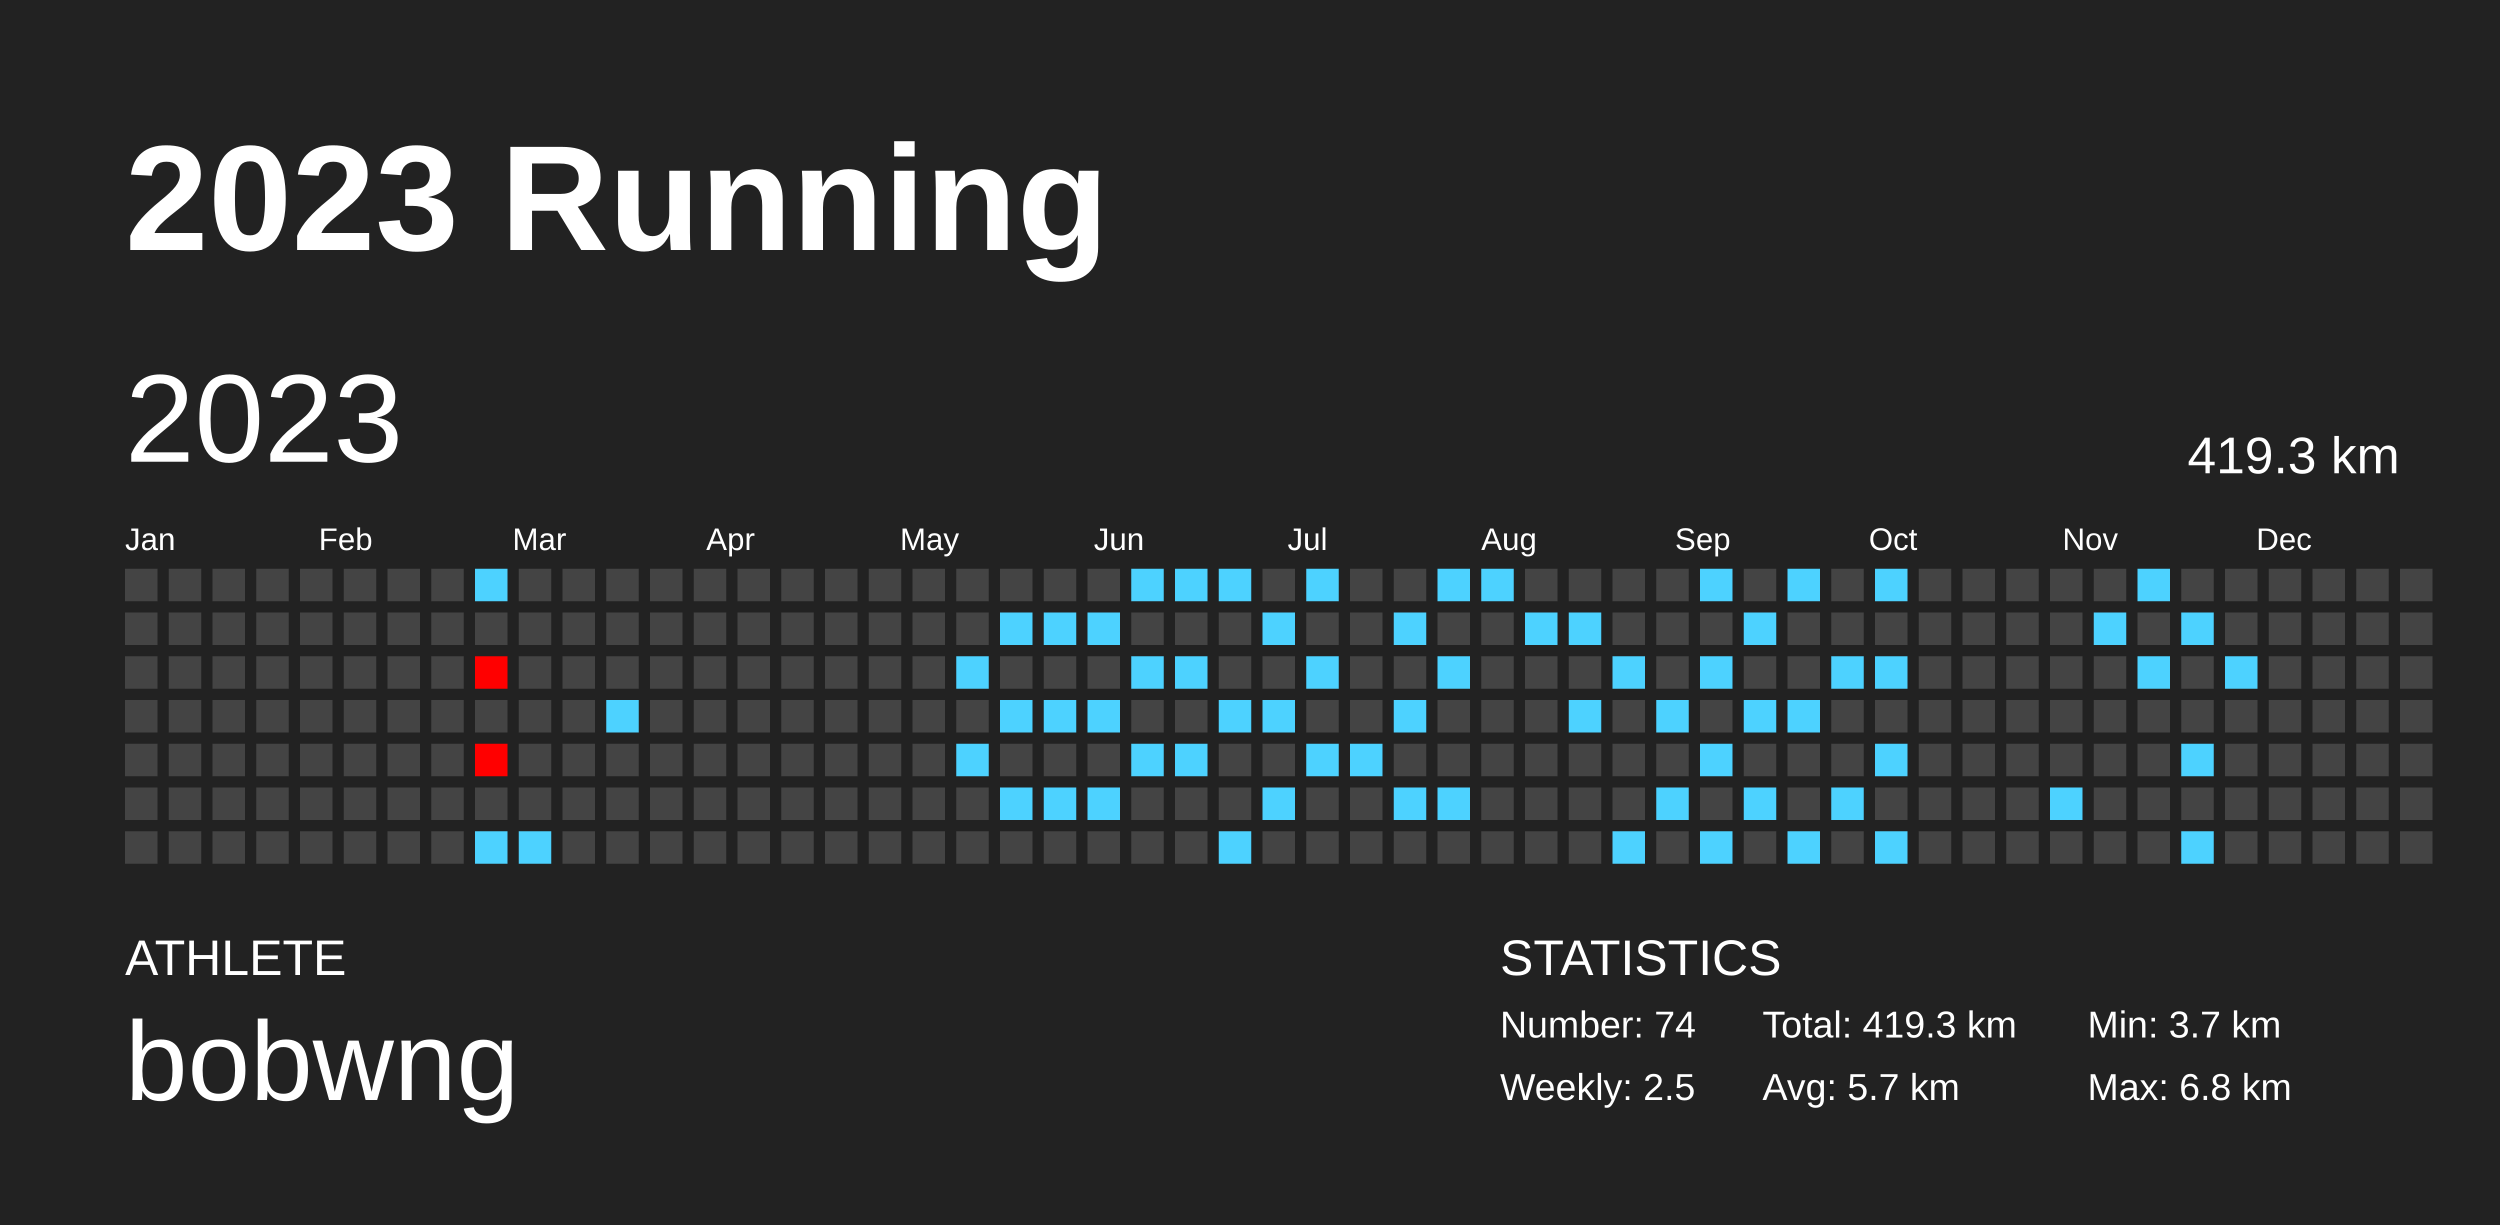
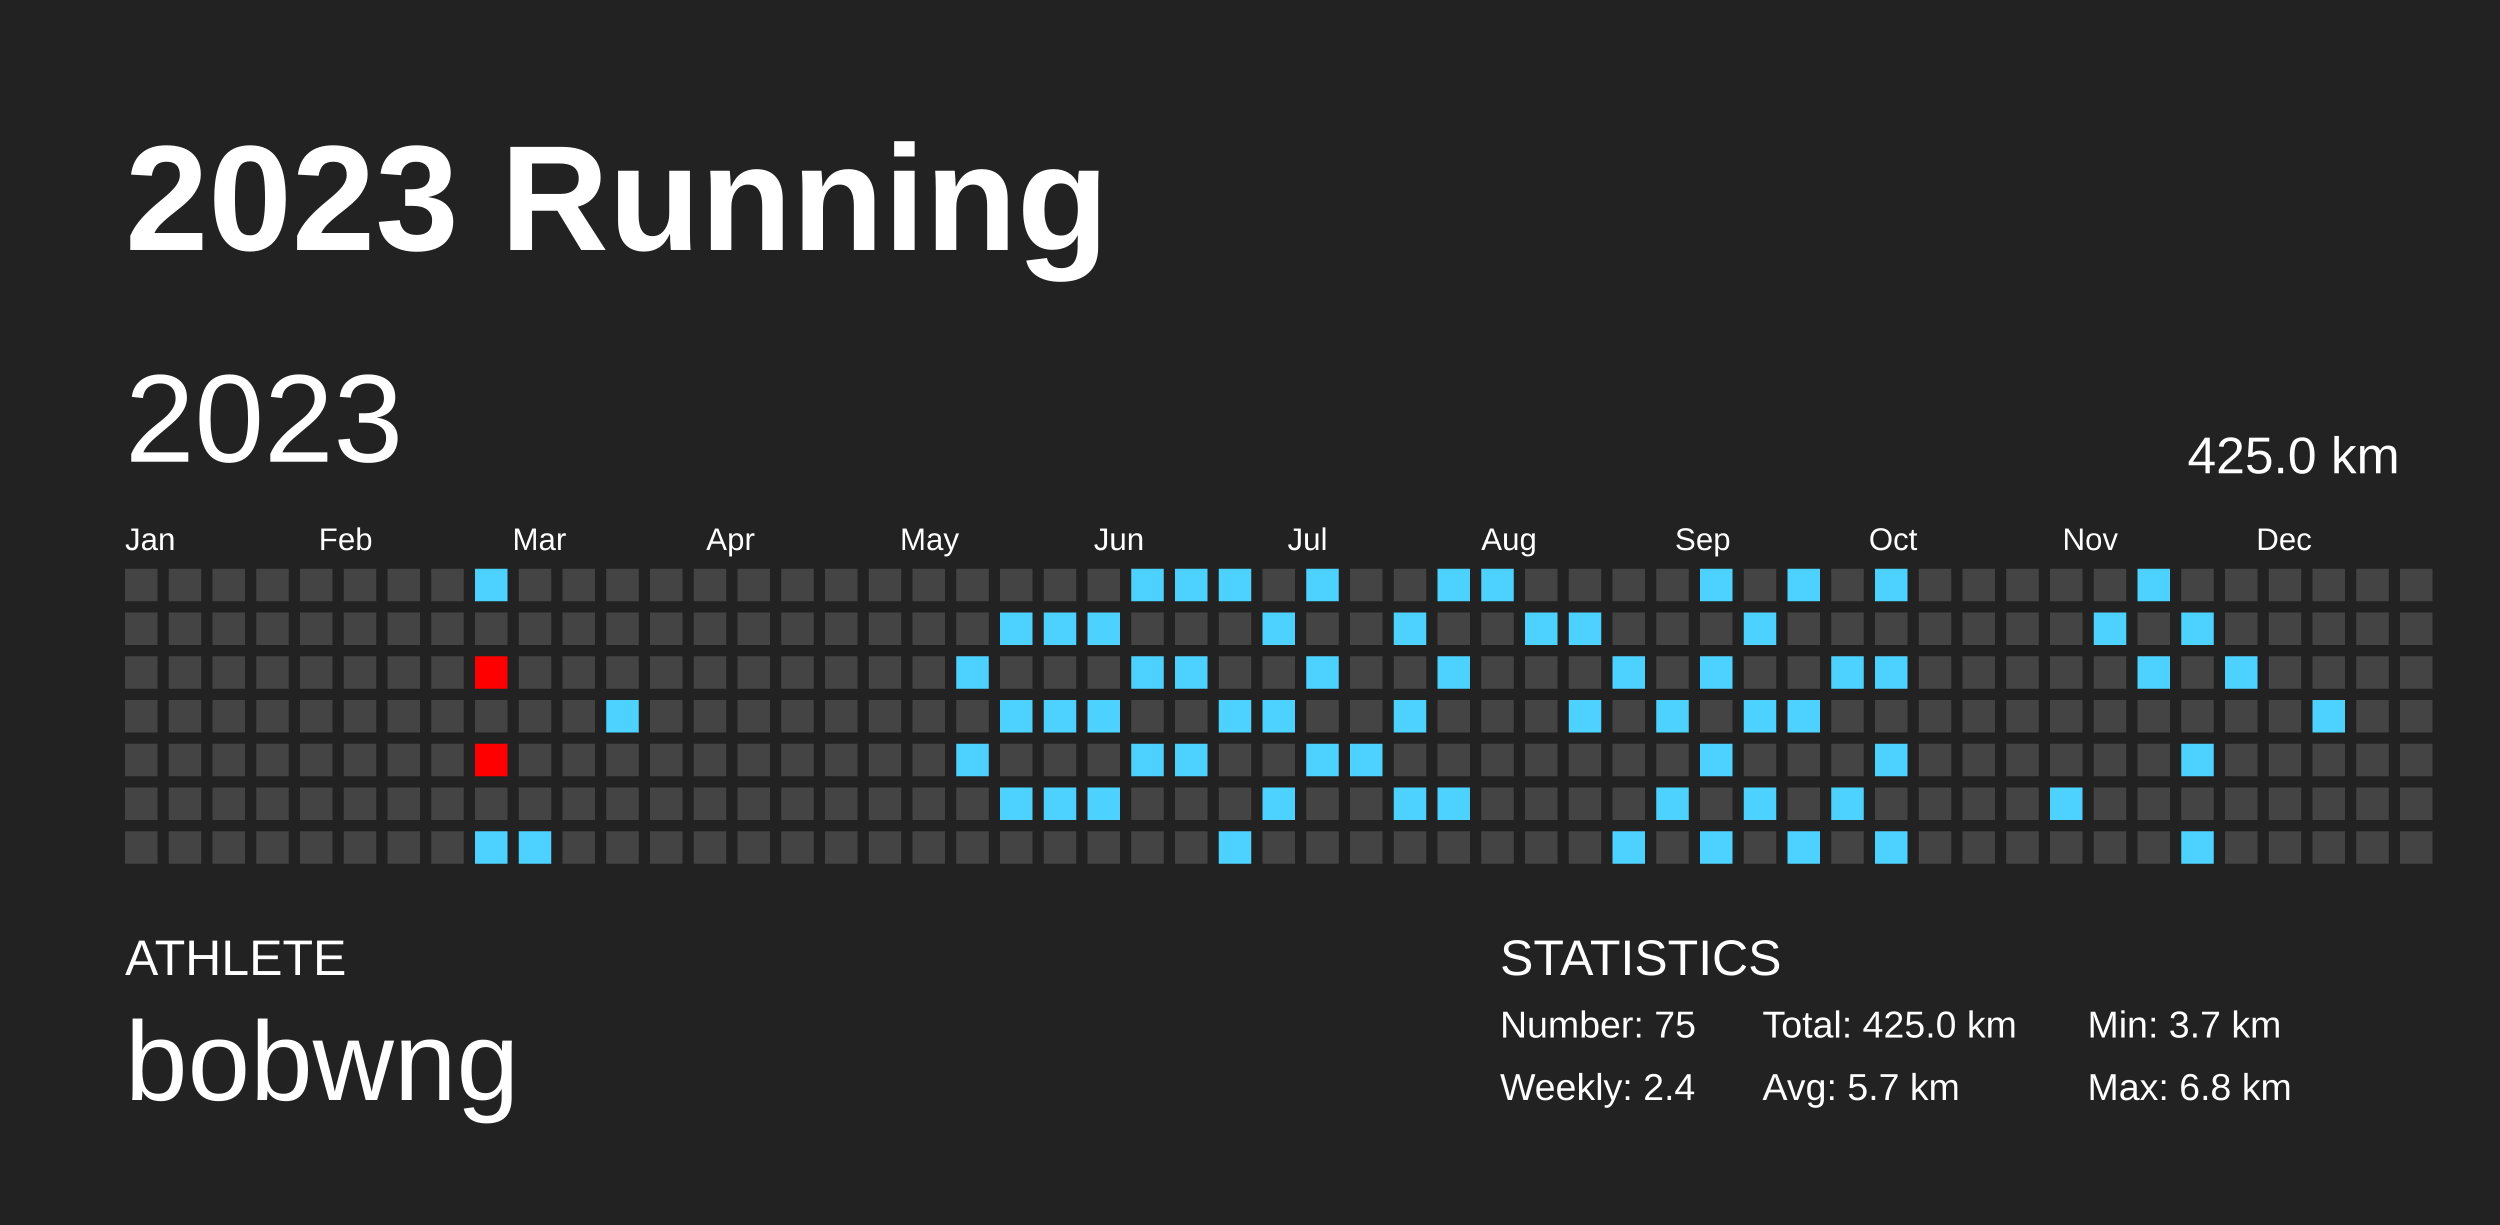
<svg xmlns="http://www.w3.org/2000/svg" baseProfile="full" height="98mm" version="1.1" viewBox="0,0,200,98" width="200mm">
  <defs />
  <rect fill="#222222" height="98" width="200" x="0" y="0" />
  <text fill="#FFFFFF" style="font-size:12px; font-family:Arial; font-weight:bold;" x="10" y="20">2023 Running</text>
  <text fill="#FFFFFF" style="font-size:4px; font-family:Arial" x="10" y="78">ATHLETE</text>
  <text fill="#FFFFFF" style="font-size:9px; font-family:Arial" x="10" y="88">bobwng</text>
  <text fill="#FFFFFF" style="font-size:4px; font-family:Arial" x="120" y="78">STATISTICS</text>
-   <text fill="#FFFFFF" style="font-size:3px; font-family:Arial" x="120" y="83">Number: 74</text>
-   <text fill="#FFFFFF" style="font-size:3px; font-family:Arial" x="120" y="88">Weekly: 2.5</text>
-   <text fill="#FFFFFF" style="font-size:3px; font-family:Arial" x="141" y="83">Total: 419.3 km</text>
+   <text fill="#FFFFFF" style="font-size:3px; font-family:Arial" x="120" y="83">Number: 75</text>
+   <text fill="#FFFFFF" style="font-size:3px; font-family:Arial" x="120" y="88">Weekly: 2.4</text>
+   <text fill="#FFFFFF" style="font-size:3px; font-family:Arial" x="141" y="83">Total: 425.0 km</text>
  <text fill="#FFFFFF" style="font-size:3px; font-family:Arial" x="141" y="88">Avg: 5.7 km</text>
  <text fill="#FFFFFF" style="font-size:3px; font-family:Arial" x="167" y="83">Min: 3.7 km</text>
  <text fill="#FFFFFF" style="font-size:3px; font-family:Arial" x="167" y="88">Max: 6.8 km</text>
  <text dominant-baseline="hanging" fill="#FFFFFF" style="font-size:10.0px; font-family:Arial;" x="10" y="30">2023</text>
-   <text dominant-baseline="hanging" fill="#FFFFFF" style="font-size:4.125px; font-family:Arial;" x="175" y="35">419.3 km</text>
+   <text dominant-baseline="hanging" fill="#FFFFFF" style="font-size:4.125px; font-family:Arial;" x="175" y="35">425.0 km</text>
  <text fill="#FFFFFF" style="font-size:2.5px; font-family:Arial" x="10.0" y="44">Jan</text>
  <text fill="#FFFFFF" style="font-size:2.5px; font-family:Arial" x="25.5" y="44">Feb</text>
  <text fill="#FFFFFF" style="font-size:2.5px; font-family:Arial" x="41.0" y="44">Mar</text>
  <text fill="#FFFFFF" style="font-size:2.5px; font-family:Arial" x="56.5" y="44">Apr</text>
  <text fill="#FFFFFF" style="font-size:2.5px; font-family:Arial" x="72.0" y="44">May</text>
  <text fill="#FFFFFF" style="font-size:2.5px; font-family:Arial" x="87.5" y="44">Jun</text>
  <text fill="#FFFFFF" style="font-size:2.5px; font-family:Arial" x="103.0" y="44">Jul</text>
  <text fill="#FFFFFF" style="font-size:2.5px; font-family:Arial" x="118.5" y="44">Aug</text>
  <text fill="#FFFFFF" style="font-size:2.5px; font-family:Arial" x="134.0" y="44">Sep</text>
  <text fill="#FFFFFF" style="font-size:2.5px; font-family:Arial" x="149.5" y="44">Oct</text>
  <text fill="#FFFFFF" style="font-size:2.5px; font-family:Arial" x="165.0" y="44">Nov</text>
  <text fill="#FFFFFF" style="font-size:2.5px; font-family:Arial" x="180.5" y="44">Dec</text>
  <rect fill="#444444" height="2.6" width="2.6" x="10.0" y="45.5" />
  <rect fill="#444444" height="2.6" width="2.6" x="10.0" y="49.0" />
  <rect fill="#444444" height="2.6" width="2.6" x="10.0" y="52.5" />
  <rect fill="#444444" height="2.6" width="2.6" x="10.0" y="56.0" />
  <rect fill="#444444" height="2.6" width="2.6" x="10.0" y="59.5" />
  <rect fill="#444444" height="2.6" width="2.6" x="10.0" y="63.0" />
  <rect fill="#444444" height="2.6" width="2.6" x="10.0" y="66.5" />
  <rect fill="#444444" height="2.6" width="2.6" x="13.5" y="45.5" />
  <rect fill="#444444" height="2.6" width="2.6" x="13.5" y="49.0" />
  <rect fill="#444444" height="2.6" width="2.6" x="13.5" y="52.5" />
  <rect fill="#444444" height="2.6" width="2.6" x="13.5" y="56.0" />
  <rect fill="#444444" height="2.6" width="2.6" x="13.5" y="59.5" />
  <rect fill="#444444" height="2.6" width="2.6" x="13.5" y="63.0" />
  <rect fill="#444444" height="2.6" width="2.6" x="13.5" y="66.5" />
  <rect fill="#444444" height="2.6" width="2.6" x="17.0" y="45.5" />
  <rect fill="#444444" height="2.6" width="2.6" x="17.0" y="49.0" />
  <rect fill="#444444" height="2.6" width="2.6" x="17.0" y="52.5" />
  <rect fill="#444444" height="2.6" width="2.6" x="17.0" y="56.0" />
  <rect fill="#444444" height="2.6" width="2.6" x="17.0" y="59.5" />
  <rect fill="#444444" height="2.6" width="2.6" x="17.0" y="63.0" />
  <rect fill="#444444" height="2.6" width="2.6" x="17.0" y="66.5" />
  <rect fill="#444444" height="2.6" width="2.6" x="20.5" y="45.5" />
  <rect fill="#444444" height="2.6" width="2.6" x="20.5" y="49.0" />
  <rect fill="#444444" height="2.6" width="2.6" x="20.5" y="52.5" />
  <rect fill="#444444" height="2.6" width="2.6" x="20.5" y="56.0" />
  <rect fill="#444444" height="2.6" width="2.6" x="20.5" y="59.5" />
  <rect fill="#444444" height="2.6" width="2.6" x="20.5" y="63.0" />
  <rect fill="#444444" height="2.6" width="2.6" x="20.5" y="66.5" />
  <rect fill="#444444" height="2.6" width="2.6" x="24.0" y="45.5" />
  <rect fill="#444444" height="2.6" width="2.6" x="24.0" y="49.0" />
  <rect fill="#444444" height="2.6" width="2.6" x="24.0" y="52.5" />
  <rect fill="#444444" height="2.6" width="2.6" x="24.0" y="56.0" />
  <rect fill="#444444" height="2.6" width="2.6" x="24.0" y="59.5" />
  <rect fill="#444444" height="2.6" width="2.6" x="24.0" y="63.0" />
  <rect fill="#444444" height="2.6" width="2.6" x="24.0" y="66.5" />
  <rect fill="#444444" height="2.6" width="2.6" x="27.5" y="45.5" />
  <rect fill="#444444" height="2.6" width="2.6" x="27.5" y="49.0" />
  <rect fill="#444444" height="2.6" width="2.6" x="27.5" y="52.5" />
  <rect fill="#444444" height="2.6" width="2.6" x="27.5" y="56.0" />
  <rect fill="#444444" height="2.6" width="2.6" x="27.5" y="59.5" />
  <rect fill="#444444" height="2.6" width="2.6" x="27.5" y="63.0" />
  <rect fill="#444444" height="2.6" width="2.6" x="27.5" y="66.5" />
  <rect fill="#444444" height="2.6" width="2.6" x="31.0" y="45.5" />
  <rect fill="#444444" height="2.6" width="2.6" x="31.0" y="49.0" />
  <rect fill="#444444" height="2.6" width="2.6" x="31.0" y="52.5" />
  <rect fill="#444444" height="2.6" width="2.6" x="31.0" y="56.0" />
  <rect fill="#444444" height="2.6" width="2.6" x="31.0" y="59.5" />
  <rect fill="#444444" height="2.6" width="2.6" x="31.0" y="63.0" />
  <rect fill="#444444" height="2.6" width="2.6" x="31.0" y="66.5" />
  <rect fill="#444444" height="2.6" width="2.6" x="34.5" y="45.5" />
  <rect fill="#444444" height="2.6" width="2.6" x="34.5" y="49.0" />
  <rect fill="#444444" height="2.6" width="2.6" x="34.5" y="52.5" />
  <rect fill="#444444" height="2.6" width="2.6" x="34.5" y="56.0" />
  <rect fill="#444444" height="2.6" width="2.6" x="34.5" y="59.5" />
  <rect fill="#444444" height="2.6" width="2.6" x="34.5" y="63.0" />
  <rect fill="#444444" height="2.6" width="2.6" x="34.5" y="66.5" />
  <rect fill="#4dd2ff" height="2.6" width="2.6" x="38.0" y="45.5" />
  <rect fill="#444444" height="2.6" width="2.6" x="38.0" y="49.0" />
  <rect fill="#ff0000" height="2.6" width="2.6" x="38.0" y="52.5" />
  <rect fill="#444444" height="2.6" width="2.6" x="38.0" y="56.0" />
  <rect fill="#ff0000" height="2.6" width="2.6" x="38.0" y="59.5" />
  <rect fill="#444444" height="2.6" width="2.6" x="38.0" y="63.0" />
  <rect fill="#4dd2ff" height="2.6" width="2.6" x="38.0" y="66.5" />
  <rect fill="#444444" height="2.6" width="2.6" x="41.5" y="45.5" />
  <rect fill="#444444" height="2.6" width="2.6" x="41.5" y="49.0" />
  <rect fill="#444444" height="2.6" width="2.6" x="41.5" y="52.5" />
  <rect fill="#444444" height="2.6" width="2.6" x="41.5" y="56.0" />
  <rect fill="#444444" height="2.6" width="2.6" x="41.5" y="59.5" />
  <rect fill="#444444" height="2.6" width="2.6" x="41.5" y="63.0" />
  <rect fill="#4dd2ff" height="2.6" width="2.6" x="41.5" y="66.5" />
  <rect fill="#444444" height="2.6" width="2.6" x="45.0" y="45.5" />
  <rect fill="#444444" height="2.6" width="2.6" x="45.0" y="49.0" />
  <rect fill="#444444" height="2.6" width="2.6" x="45.0" y="52.5" />
  <rect fill="#444444" height="2.6" width="2.6" x="45.0" y="56.0" />
  <rect fill="#444444" height="2.6" width="2.6" x="45.0" y="59.5" />
  <rect fill="#444444" height="2.6" width="2.6" x="45.0" y="63.0" />
  <rect fill="#444444" height="2.6" width="2.6" x="45.0" y="66.5" />
  <rect fill="#444444" height="2.6" width="2.6" x="48.5" y="45.5" />
  <rect fill="#444444" height="2.6" width="2.6" x="48.5" y="49.0" />
  <rect fill="#444444" height="2.6" width="2.6" x="48.5" y="52.5" />
  <rect fill="#4dd2ff" height="2.6" width="2.6" x="48.5" y="56.0" />
  <rect fill="#444444" height="2.6" width="2.6" x="48.5" y="59.5" />
  <rect fill="#444444" height="2.6" width="2.6" x="48.5" y="63.0" />
  <rect fill="#444444" height="2.6" width="2.6" x="48.5" y="66.5" />
  <rect fill="#444444" height="2.6" width="2.6" x="52.0" y="45.5" />
  <rect fill="#444444" height="2.6" width="2.6" x="52.0" y="49.0" />
  <rect fill="#444444" height="2.6" width="2.6" x="52.0" y="52.5" />
  <rect fill="#444444" height="2.6" width="2.6" x="52.0" y="56.0" />
  <rect fill="#444444" height="2.6" width="2.6" x="52.0" y="59.5" />
  <rect fill="#444444" height="2.6" width="2.6" x="52.0" y="63.0" />
  <rect fill="#444444" height="2.6" width="2.6" x="52.0" y="66.5" />
  <rect fill="#444444" height="2.6" width="2.6" x="55.5" y="45.5" />
  <rect fill="#444444" height="2.6" width="2.6" x="55.5" y="49.0" />
  <rect fill="#444444" height="2.6" width="2.6" x="55.5" y="52.5" />
  <rect fill="#444444" height="2.6" width="2.6" x="55.5" y="56.0" />
  <rect fill="#444444" height="2.6" width="2.6" x="55.5" y="59.5" />
  <rect fill="#444444" height="2.6" width="2.6" x="55.5" y="63.0" />
  <rect fill="#444444" height="2.6" width="2.6" x="55.5" y="66.5" />
  <rect fill="#444444" height="2.6" width="2.6" x="59.0" y="45.5" />
  <rect fill="#444444" height="2.6" width="2.6" x="59.0" y="49.0" />
  <rect fill="#444444" height="2.6" width="2.6" x="59.0" y="52.5" />
  <rect fill="#444444" height="2.6" width="2.6" x="59.0" y="56.0" />
  <rect fill="#444444" height="2.6" width="2.6" x="59.0" y="59.5" />
  <rect fill="#444444" height="2.6" width="2.6" x="59.0" y="63.0" />
  <rect fill="#444444" height="2.6" width="2.6" x="59.0" y="66.5" />
  <rect fill="#444444" height="2.6" width="2.6" x="62.5" y="45.5" />
  <rect fill="#444444" height="2.6" width="2.6" x="62.5" y="49.0" />
  <rect fill="#444444" height="2.6" width="2.6" x="62.5" y="52.5" />
  <rect fill="#444444" height="2.6" width="2.6" x="62.5" y="56.0" />
  <rect fill="#444444" height="2.6" width="2.6" x="62.5" y="59.5" />
  <rect fill="#444444" height="2.6" width="2.6" x="62.5" y="63.0" />
  <rect fill="#444444" height="2.6" width="2.6" x="62.5" y="66.5" />
  <rect fill="#444444" height="2.6" width="2.6" x="66.0" y="45.5" />
  <rect fill="#444444" height="2.6" width="2.6" x="66.0" y="49.0" />
  <rect fill="#444444" height="2.6" width="2.6" x="66.0" y="52.5" />
  <rect fill="#444444" height="2.6" width="2.6" x="66.0" y="56.0" />
  <rect fill="#444444" height="2.6" width="2.6" x="66.0" y="59.5" />
  <rect fill="#444444" height="2.6" width="2.6" x="66.0" y="63.0" />
  <rect fill="#444444" height="2.6" width="2.6" x="66.0" y="66.5" />
  <rect fill="#444444" height="2.6" width="2.6" x="69.5" y="45.5" />
  <rect fill="#444444" height="2.6" width="2.6" x="69.5" y="49.0" />
  <rect fill="#444444" height="2.6" width="2.6" x="69.5" y="52.5" />
  <rect fill="#444444" height="2.6" width="2.6" x="69.5" y="56.0" />
  <rect fill="#444444" height="2.6" width="2.6" x="69.5" y="59.5" />
  <rect fill="#444444" height="2.6" width="2.6" x="69.5" y="63.0" />
  <rect fill="#444444" height="2.6" width="2.6" x="69.5" y="66.5" />
  <rect fill="#444444" height="2.6" width="2.6" x="73.0" y="45.5" />
  <rect fill="#444444" height="2.6" width="2.6" x="73.0" y="49.0" />
  <rect fill="#444444" height="2.6" width="2.6" x="73.0" y="52.5" />
  <rect fill="#444444" height="2.6" width="2.6" x="73.0" y="56.0" />
  <rect fill="#444444" height="2.6" width="2.6" x="73.0" y="59.5" />
  <rect fill="#444444" height="2.6" width="2.6" x="73.0" y="63.0" />
  <rect fill="#444444" height="2.6" width="2.6" x="73.0" y="66.5" />
  <rect fill="#444444" height="2.6" width="2.6" x="76.5" y="45.5" />
  <rect fill="#444444" height="2.6" width="2.6" x="76.5" y="49.0" />
  <rect fill="#4dd2ff" height="2.6" width="2.6" x="76.5" y="52.5" />
  <rect fill="#444444" height="2.6" width="2.6" x="76.5" y="56.0" />
  <rect fill="#4dd2ff" height="2.6" width="2.6" x="76.5" y="59.5" />
  <rect fill="#444444" height="2.6" width="2.6" x="76.5" y="63.0" />
  <rect fill="#444444" height="2.6" width="2.6" x="76.5" y="66.5" />
  <rect fill="#444444" height="2.6" width="2.6" x="80.0" y="45.5" />
  <rect fill="#4dd2ff" height="2.6" width="2.6" x="80.0" y="49.0" />
  <rect fill="#444444" height="2.6" width="2.6" x="80.0" y="52.5" />
  <rect fill="#4dd2ff" height="2.6" width="2.6" x="80.0" y="56.0" />
  <rect fill="#444444" height="2.6" width="2.6" x="80.0" y="59.5" />
  <rect fill="#4dd2ff" height="2.6" width="2.6" x="80.0" y="63.0" />
  <rect fill="#444444" height="2.6" width="2.6" x="80.0" y="66.5" />
  <rect fill="#444444" height="2.6" width="2.6" x="83.5" y="45.5" />
  <rect fill="#4dd2ff" height="2.6" width="2.6" x="83.5" y="49.0" />
  <rect fill="#444444" height="2.6" width="2.6" x="83.5" y="52.5" />
  <rect fill="#4dd2ff" height="2.6" width="2.6" x="83.5" y="56.0" />
  <rect fill="#444444" height="2.6" width="2.6" x="83.5" y="59.5" />
  <rect fill="#4dd2ff" height="2.6" width="2.6" x="83.5" y="63.0" />
  <rect fill="#444444" height="2.6" width="2.6" x="83.5" y="66.5" />
  <rect fill="#444444" height="2.6" width="2.6" x="87.0" y="45.5" />
  <rect fill="#4dd2ff" height="2.6" width="2.6" x="87.0" y="49.0" />
  <rect fill="#444444" height="2.6" width="2.6" x="87.0" y="52.5" />
  <rect fill="#4dd2ff" height="2.6" width="2.6" x="87.0" y="56.0" />
  <rect fill="#444444" height="2.6" width="2.6" x="87.0" y="59.5" />
  <rect fill="#4dd2ff" height="2.6" width="2.6" x="87.0" y="63.0" />
  <rect fill="#444444" height="2.6" width="2.6" x="87.0" y="66.5" />
  <rect fill="#4dd2ff" height="2.6" width="2.6" x="90.5" y="45.5" />
  <rect fill="#444444" height="2.6" width="2.6" x="90.5" y="49.0" />
  <rect fill="#4dd2ff" height="2.6" width="2.6" x="90.5" y="52.5" />
  <rect fill="#444444" height="2.6" width="2.6" x="90.5" y="56.0" />
  <rect fill="#4dd2ff" height="2.6" width="2.6" x="90.5" y="59.5" />
  <rect fill="#444444" height="2.6" width="2.6" x="90.5" y="63.0" />
  <rect fill="#444444" height="2.6" width="2.6" x="90.5" y="66.5" />
  <rect fill="#4dd2ff" height="2.6" width="2.6" x="94.0" y="45.5" />
  <rect fill="#444444" height="2.6" width="2.6" x="94.0" y="49.0" />
  <rect fill="#4dd2ff" height="2.6" width="2.6" x="94.0" y="52.5" />
  <rect fill="#444444" height="2.6" width="2.6" x="94.0" y="56.0" />
  <rect fill="#4dd2ff" height="2.6" width="2.6" x="94.0" y="59.5" />
  <rect fill="#444444" height="2.6" width="2.6" x="94.0" y="63.0" />
  <rect fill="#444444" height="2.6" width="2.6" x="94.0" y="66.5" />
  <rect fill="#4dd2ff" height="2.6" width="2.6" x="97.5" y="45.5" />
  <rect fill="#444444" height="2.6" width="2.6" x="97.5" y="49.0" />
  <rect fill="#444444" height="2.6" width="2.6" x="97.5" y="52.5" />
  <rect fill="#4dd2ff" height="2.6" width="2.6" x="97.5" y="56.0" />
  <rect fill="#444444" height="2.6" width="2.6" x="97.5" y="59.5" />
  <rect fill="#444444" height="2.6" width="2.6" x="97.5" y="63.0" />
  <rect fill="#4dd2ff" height="2.6" width="2.6" x="97.5" y="66.5" />
  <rect fill="#444444" height="2.6" width="2.6" x="101.0" y="45.5" />
  <rect fill="#4dd2ff" height="2.6" width="2.6" x="101.0" y="49.0" />
  <rect fill="#444444" height="2.6" width="2.6" x="101.0" y="52.5" />
  <rect fill="#4dd2ff" height="2.6" width="2.6" x="101.0" y="56.0" />
  <rect fill="#444444" height="2.6" width="2.6" x="101.0" y="59.5" />
  <rect fill="#4dd2ff" height="2.6" width="2.6" x="101.0" y="63.0" />
  <rect fill="#444444" height="2.6" width="2.6" x="101.0" y="66.5" />
  <rect fill="#4dd2ff" height="2.6" width="2.6" x="104.5" y="45.5" />
  <rect fill="#444444" height="2.6" width="2.6" x="104.5" y="49.0" />
  <rect fill="#4dd2ff" height="2.6" width="2.6" x="104.5" y="52.5" />
  <rect fill="#444444" height="2.6" width="2.6" x="104.5" y="56.0" />
  <rect fill="#4dd2ff" height="2.6" width="2.6" x="104.5" y="59.5" />
  <rect fill="#444444" height="2.6" width="2.6" x="104.5" y="63.0" />
  <rect fill="#444444" height="2.6" width="2.6" x="104.5" y="66.5" />
  <rect fill="#444444" height="2.6" width="2.6" x="108.0" y="45.5" />
  <rect fill="#444444" height="2.6" width="2.6" x="108.0" y="49.0" />
  <rect fill="#444444" height="2.6" width="2.6" x="108.0" y="52.5" />
  <rect fill="#444444" height="2.6" width="2.6" x="108.0" y="56.0" />
  <rect fill="#4dd2ff" height="2.6" width="2.6" x="108.0" y="59.5" />
  <rect fill="#444444" height="2.6" width="2.6" x="108.0" y="63.0" />
  <rect fill="#444444" height="2.6" width="2.6" x="108.0" y="66.5" />
  <rect fill="#444444" height="2.6" width="2.6" x="111.5" y="45.5" />
  <rect fill="#4dd2ff" height="2.6" width="2.6" x="111.5" y="49.0" />
  <rect fill="#444444" height="2.6" width="2.6" x="111.5" y="52.5" />
  <rect fill="#4dd2ff" height="2.6" width="2.6" x="111.5" y="56.0" />
  <rect fill="#444444" height="2.6" width="2.6" x="111.5" y="59.5" />
  <rect fill="#4dd2ff" height="2.6" width="2.6" x="111.5" y="63.0" />
  <rect fill="#444444" height="2.6" width="2.6" x="111.5" y="66.5" />
  <rect fill="#4dd2ff" height="2.6" width="2.6" x="115.0" y="45.5" />
  <rect fill="#444444" height="2.6" width="2.6" x="115.0" y="49.0" />
  <rect fill="#4dd2ff" height="2.6" width="2.6" x="115.0" y="52.5" />
  <rect fill="#444444" height="2.6" width="2.6" x="115.0" y="56.0" />
  <rect fill="#444444" height="2.6" width="2.6" x="115.0" y="59.5" />
  <rect fill="#4dd2ff" height="2.6" width="2.6" x="115.0" y="63.0" />
  <rect fill="#444444" height="2.6" width="2.6" x="115.0" y="66.5" />
  <rect fill="#4dd2ff" height="2.6" width="2.6" x="118.5" y="45.5" />
  <rect fill="#444444" height="2.6" width="2.6" x="118.5" y="49.0" />
  <rect fill="#444444" height="2.6" width="2.6" x="118.5" y="52.5" />
  <rect fill="#444444" height="2.6" width="2.6" x="118.5" y="56.0" />
  <rect fill="#444444" height="2.6" width="2.6" x="118.5" y="59.5" />
  <rect fill="#444444" height="2.6" width="2.6" x="118.5" y="63.0" />
  <rect fill="#444444" height="2.6" width="2.6" x="118.5" y="66.5" />
  <rect fill="#444444" height="2.6" width="2.6" x="122.0" y="45.5" />
  <rect fill="#4dd2ff" height="2.6" width="2.6" x="122.0" y="49.0" />
  <rect fill="#444444" height="2.6" width="2.6" x="122.0" y="52.5" />
  <rect fill="#444444" height="2.6" width="2.6" x="122.0" y="56.0" />
  <rect fill="#444444" height="2.6" width="2.6" x="122.0" y="59.5" />
  <rect fill="#444444" height="2.6" width="2.6" x="122.0" y="63.0" />
  <rect fill="#444444" height="2.6" width="2.6" x="122.0" y="66.5" />
  <rect fill="#444444" height="2.6" width="2.6" x="125.5" y="45.5" />
  <rect fill="#4dd2ff" height="2.6" width="2.6" x="125.5" y="49.0" />
  <rect fill="#444444" height="2.6" width="2.6" x="125.5" y="52.5" />
  <rect fill="#4dd2ff" height="2.6" width="2.6" x="125.5" y="56.0" />
  <rect fill="#444444" height="2.6" width="2.6" x="125.5" y="59.5" />
  <rect fill="#444444" height="2.6" width="2.6" x="125.5" y="63.0" />
  <rect fill="#444444" height="2.6" width="2.6" x="125.5" y="66.5" />
  <rect fill="#444444" height="2.6" width="2.6" x="129.0" y="45.5" />
  <rect fill="#444444" height="2.6" width="2.6" x="129.0" y="49.0" />
  <rect fill="#4dd2ff" height="2.6" width="2.6" x="129.0" y="52.5" />
  <rect fill="#444444" height="2.6" width="2.6" x="129.0" y="56.0" />
  <rect fill="#444444" height="2.6" width="2.6" x="129.0" y="59.5" />
  <rect fill="#444444" height="2.6" width="2.6" x="129.0" y="63.0" />
  <rect fill="#4dd2ff" height="2.6" width="2.6" x="129.0" y="66.5" />
  <rect fill="#444444" height="2.6" width="2.6" x="132.5" y="45.5" />
  <rect fill="#444444" height="2.6" width="2.6" x="132.5" y="49.0" />
  <rect fill="#444444" height="2.6" width="2.6" x="132.5" y="52.5" />
  <rect fill="#4dd2ff" height="2.6" width="2.6" x="132.5" y="56.0" />
  <rect fill="#444444" height="2.6" width="2.6" x="132.5" y="59.5" />
  <rect fill="#4dd2ff" height="2.6" width="2.6" x="132.5" y="63.0" />
  <rect fill="#444444" height="2.6" width="2.6" x="132.5" y="66.5" />
  <rect fill="#4dd2ff" height="2.6" width="2.6" x="136.0" y="45.5" />
  <rect fill="#444444" height="2.6" width="2.6" x="136.0" y="49.0" />
  <rect fill="#4dd2ff" height="2.6" width="2.6" x="136.0" y="52.5" />
  <rect fill="#444444" height="2.6" width="2.6" x="136.0" y="56.0" />
  <rect fill="#4dd2ff" height="2.6" width="2.6" x="136.0" y="59.5" />
  <rect fill="#444444" height="2.6" width="2.6" x="136.0" y="63.0" />
  <rect fill="#4dd2ff" height="2.6" width="2.6" x="136.0" y="66.5" />
  <rect fill="#444444" height="2.6" width="2.6" x="139.5" y="45.5" />
  <rect fill="#4dd2ff" height="2.6" width="2.6" x="139.5" y="49.0" />
  <rect fill="#444444" height="2.6" width="2.6" x="139.5" y="52.5" />
  <rect fill="#4dd2ff" height="2.6" width="2.6" x="139.5" y="56.0" />
  <rect fill="#444444" height="2.6" width="2.6" x="139.5" y="59.5" />
  <rect fill="#4dd2ff" height="2.6" width="2.6" x="139.5" y="63.0" />
  <rect fill="#444444" height="2.6" width="2.6" x="139.5" y="66.5" />
  <rect fill="#4dd2ff" height="2.6" width="2.6" x="143.0" y="45.5" />
  <rect fill="#444444" height="2.6" width="2.6" x="143.0" y="49.0" />
  <rect fill="#444444" height="2.6" width="2.6" x="143.0" y="52.5" />
  <rect fill="#4dd2ff" height="2.6" width="2.6" x="143.0" y="56.0" />
  <rect fill="#444444" height="2.6" width="2.6" x="143.0" y="59.5" />
  <rect fill="#444444" height="2.6" width="2.6" x="143.0" y="63.0" />
  <rect fill="#4dd2ff" height="2.6" width="2.6" x="143.0" y="66.5" />
  <rect fill="#444444" height="2.6" width="2.6" x="146.5" y="45.5" />
  <rect fill="#444444" height="2.6" width="2.6" x="146.5" y="49.0" />
  <rect fill="#4dd2ff" height="2.6" width="2.6" x="146.5" y="52.5" />
  <rect fill="#444444" height="2.6" width="2.6" x="146.5" y="56.0" />
  <rect fill="#444444" height="2.6" width="2.6" x="146.5" y="59.5" />
  <rect fill="#4dd2ff" height="2.6" width="2.6" x="146.5" y="63.0" />
  <rect fill="#444444" height="2.6" width="2.6" x="146.5" y="66.5" />
  <rect fill="#4dd2ff" height="2.6" width="2.6" x="150.0" y="45.5" />
  <rect fill="#444444" height="2.6" width="2.6" x="150.0" y="49.0" />
  <rect fill="#4dd2ff" height="2.6" width="2.6" x="150.0" y="52.5" />
  <rect fill="#444444" height="2.6" width="2.6" x="150.0" y="56.0" />
  <rect fill="#4dd2ff" height="2.6" width="2.6" x="150.0" y="59.5" />
  <rect fill="#444444" height="2.6" width="2.6" x="150.0" y="63.0" />
  <rect fill="#4dd2ff" height="2.6" width="2.6" x="150.0" y="66.5" />
  <rect fill="#444444" height="2.6" width="2.6" x="153.5" y="45.5" />
  <rect fill="#444444" height="2.6" width="2.6" x="153.5" y="49.0" />
  <rect fill="#444444" height="2.6" width="2.6" x="153.5" y="52.5" />
  <rect fill="#444444" height="2.6" width="2.6" x="153.5" y="56.0" />
  <rect fill="#444444" height="2.6" width="2.6" x="153.5" y="59.5" />
  <rect fill="#444444" height="2.6" width="2.6" x="153.5" y="63.0" />
  <rect fill="#444444" height="2.6" width="2.6" x="153.5" y="66.5" />
  <rect fill="#444444" height="2.6" width="2.6" x="157.0" y="45.5" />
  <rect fill="#444444" height="2.6" width="2.6" x="157.0" y="49.0" />
  <rect fill="#444444" height="2.6" width="2.6" x="157.0" y="52.5" />
  <rect fill="#444444" height="2.6" width="2.6" x="157.0" y="56.0" />
  <rect fill="#444444" height="2.6" width="2.6" x="157.0" y="59.5" />
  <rect fill="#444444" height="2.6" width="2.6" x="157.0" y="63.0" />
  <rect fill="#444444" height="2.6" width="2.6" x="157.0" y="66.5" />
  <rect fill="#444444" height="2.6" width="2.6" x="160.5" y="45.5" />
  <rect fill="#444444" height="2.6" width="2.6" x="160.5" y="49.0" />
  <rect fill="#444444" height="2.6" width="2.6" x="160.5" y="52.5" />
  <rect fill="#444444" height="2.6" width="2.6" x="160.5" y="56.0" />
  <rect fill="#444444" height="2.6" width="2.6" x="160.5" y="59.5" />
  <rect fill="#444444" height="2.6" width="2.6" x="160.5" y="63.0" />
  <rect fill="#444444" height="2.6" width="2.6" x="160.5" y="66.5" />
  <rect fill="#444444" height="2.6" width="2.6" x="164.0" y="45.5" />
  <rect fill="#444444" height="2.6" width="2.6" x="164.0" y="49.0" />
  <rect fill="#444444" height="2.6" width="2.6" x="164.0" y="52.5" />
  <rect fill="#444444" height="2.6" width="2.6" x="164.0" y="56.0" />
  <rect fill="#444444" height="2.6" width="2.6" x="164.0" y="59.5" />
  <rect fill="#4dd2ff" height="2.6" width="2.6" x="164.0" y="63.0" />
  <rect fill="#444444" height="2.6" width="2.6" x="164.0" y="66.5" />
  <rect fill="#444444" height="2.6" width="2.6" x="167.5" y="45.5" />
  <rect fill="#4dd2ff" height="2.6" width="2.6" x="167.5" y="49.0" />
  <rect fill="#444444" height="2.6" width="2.6" x="167.5" y="52.5" />
  <rect fill="#444444" height="2.6" width="2.6" x="167.5" y="56.0" />
  <rect fill="#444444" height="2.6" width="2.6" x="167.5" y="59.5" />
  <rect fill="#444444" height="2.6" width="2.6" x="167.5" y="63.0" />
  <rect fill="#444444" height="2.6" width="2.6" x="167.5" y="66.5" />
  <rect fill="#4dd2ff" height="2.6" width="2.6" x="171.0" y="45.5" />
  <rect fill="#444444" height="2.6" width="2.6" x="171.0" y="49.0" />
  <rect fill="#4dd2ff" height="2.6" width="2.6" x="171.0" y="52.5" />
  <rect fill="#444444" height="2.6" width="2.6" x="171.0" y="56.0" />
  <rect fill="#444444" height="2.6" width="2.6" x="171.0" y="59.5" />
  <rect fill="#444444" height="2.6" width="2.6" x="171.0" y="63.0" />
  <rect fill="#444444" height="2.6" width="2.6" x="171.0" y="66.5" />
  <rect fill="#444444" height="2.6" width="2.6" x="174.5" y="45.5" />
  <rect fill="#4dd2ff" height="2.6" width="2.6" x="174.5" y="49.0" />
  <rect fill="#444444" height="2.6" width="2.6" x="174.5" y="52.5" />
  <rect fill="#444444" height="2.6" width="2.6" x="174.5" y="56.0" />
  <rect fill="#4dd2ff" height="2.6" width="2.6" x="174.5" y="59.5" />
  <rect fill="#444444" height="2.6" width="2.6" x="174.5" y="63.0" />
  <rect fill="#4dd2ff" height="2.6" width="2.6" x="174.5" y="66.5" />
  <rect fill="#444444" height="2.6" width="2.6" x="178.0" y="45.5" />
  <rect fill="#444444" height="2.6" width="2.6" x="178.0" y="49.0" />
  <rect fill="#4dd2ff" height="2.6" width="2.6" x="178.0" y="52.5" />
  <rect fill="#444444" height="2.6" width="2.6" x="178.0" y="56.0" />
  <rect fill="#444444" height="2.6" width="2.6" x="178.0" y="59.5" />
  <rect fill="#444444" height="2.6" width="2.6" x="178.0" y="63.0" />
  <rect fill="#444444" height="2.6" width="2.6" x="178.0" y="66.5" />
  <rect fill="#444444" height="2.6" width="2.6" x="181.5" y="45.5" />
  <rect fill="#444444" height="2.6" width="2.6" x="181.5" y="49.0" />
  <rect fill="#444444" height="2.6" width="2.6" x="181.5" y="52.5" />
  <rect fill="#444444" height="2.6" width="2.6" x="181.5" y="56.0" />
  <rect fill="#444444" height="2.6" width="2.6" x="181.5" y="59.5" />
  <rect fill="#444444" height="2.6" width="2.6" x="181.5" y="63.0" />
  <rect fill="#444444" height="2.6" width="2.6" x="181.5" y="66.5" />
  <rect fill="#444444" height="2.6" width="2.6" x="185.0" y="45.5" />
  <rect fill="#444444" height="2.6" width="2.6" x="185.0" y="49.0" />
  <rect fill="#444444" height="2.6" width="2.6" x="185.0" y="52.5" />
-   <rect fill="#444444" height="2.6" width="2.6" x="185.0" y="56.0" />
+   <rect fill="#4dd2ff" height="2.6" width="2.6" x="185.0" y="56.0" />
  <rect fill="#444444" height="2.6" width="2.6" x="185.0" y="59.5" />
  <rect fill="#444444" height="2.6" width="2.6" x="185.0" y="63.0" />
  <rect fill="#444444" height="2.6" width="2.6" x="185.0" y="66.5" />
  <rect fill="#444444" height="2.6" width="2.6" x="188.5" y="45.5" />
  <rect fill="#444444" height="2.6" width="2.6" x="188.5" y="49.0" />
  <rect fill="#444444" height="2.6" width="2.6" x="188.5" y="52.5" />
  <rect fill="#444444" height="2.6" width="2.6" x="188.5" y="56.0" />
  <rect fill="#444444" height="2.6" width="2.6" x="188.5" y="59.5" />
  <rect fill="#444444" height="2.6" width="2.6" x="188.5" y="63.0" />
  <rect fill="#444444" height="2.6" width="2.6" x="188.5" y="66.5" />
  <rect fill="#444444" height="2.6" width="2.6" x="192.0" y="45.5" />
  <rect fill="#444444" height="2.6" width="2.6" x="192.0" y="49.0" />
  <rect fill="#444444" height="2.6" width="2.6" x="192.0" y="52.5" />
  <rect fill="#444444" height="2.6" width="2.6" x="192.0" y="56.0" />
  <rect fill="#444444" height="2.6" width="2.6" x="192.0" y="59.5" />
  <rect fill="#444444" height="2.6" width="2.6" x="192.0" y="63.0" />
  <rect fill="#444444" height="2.6" width="2.6" x="192.0" y="66.5" />
</svg>
